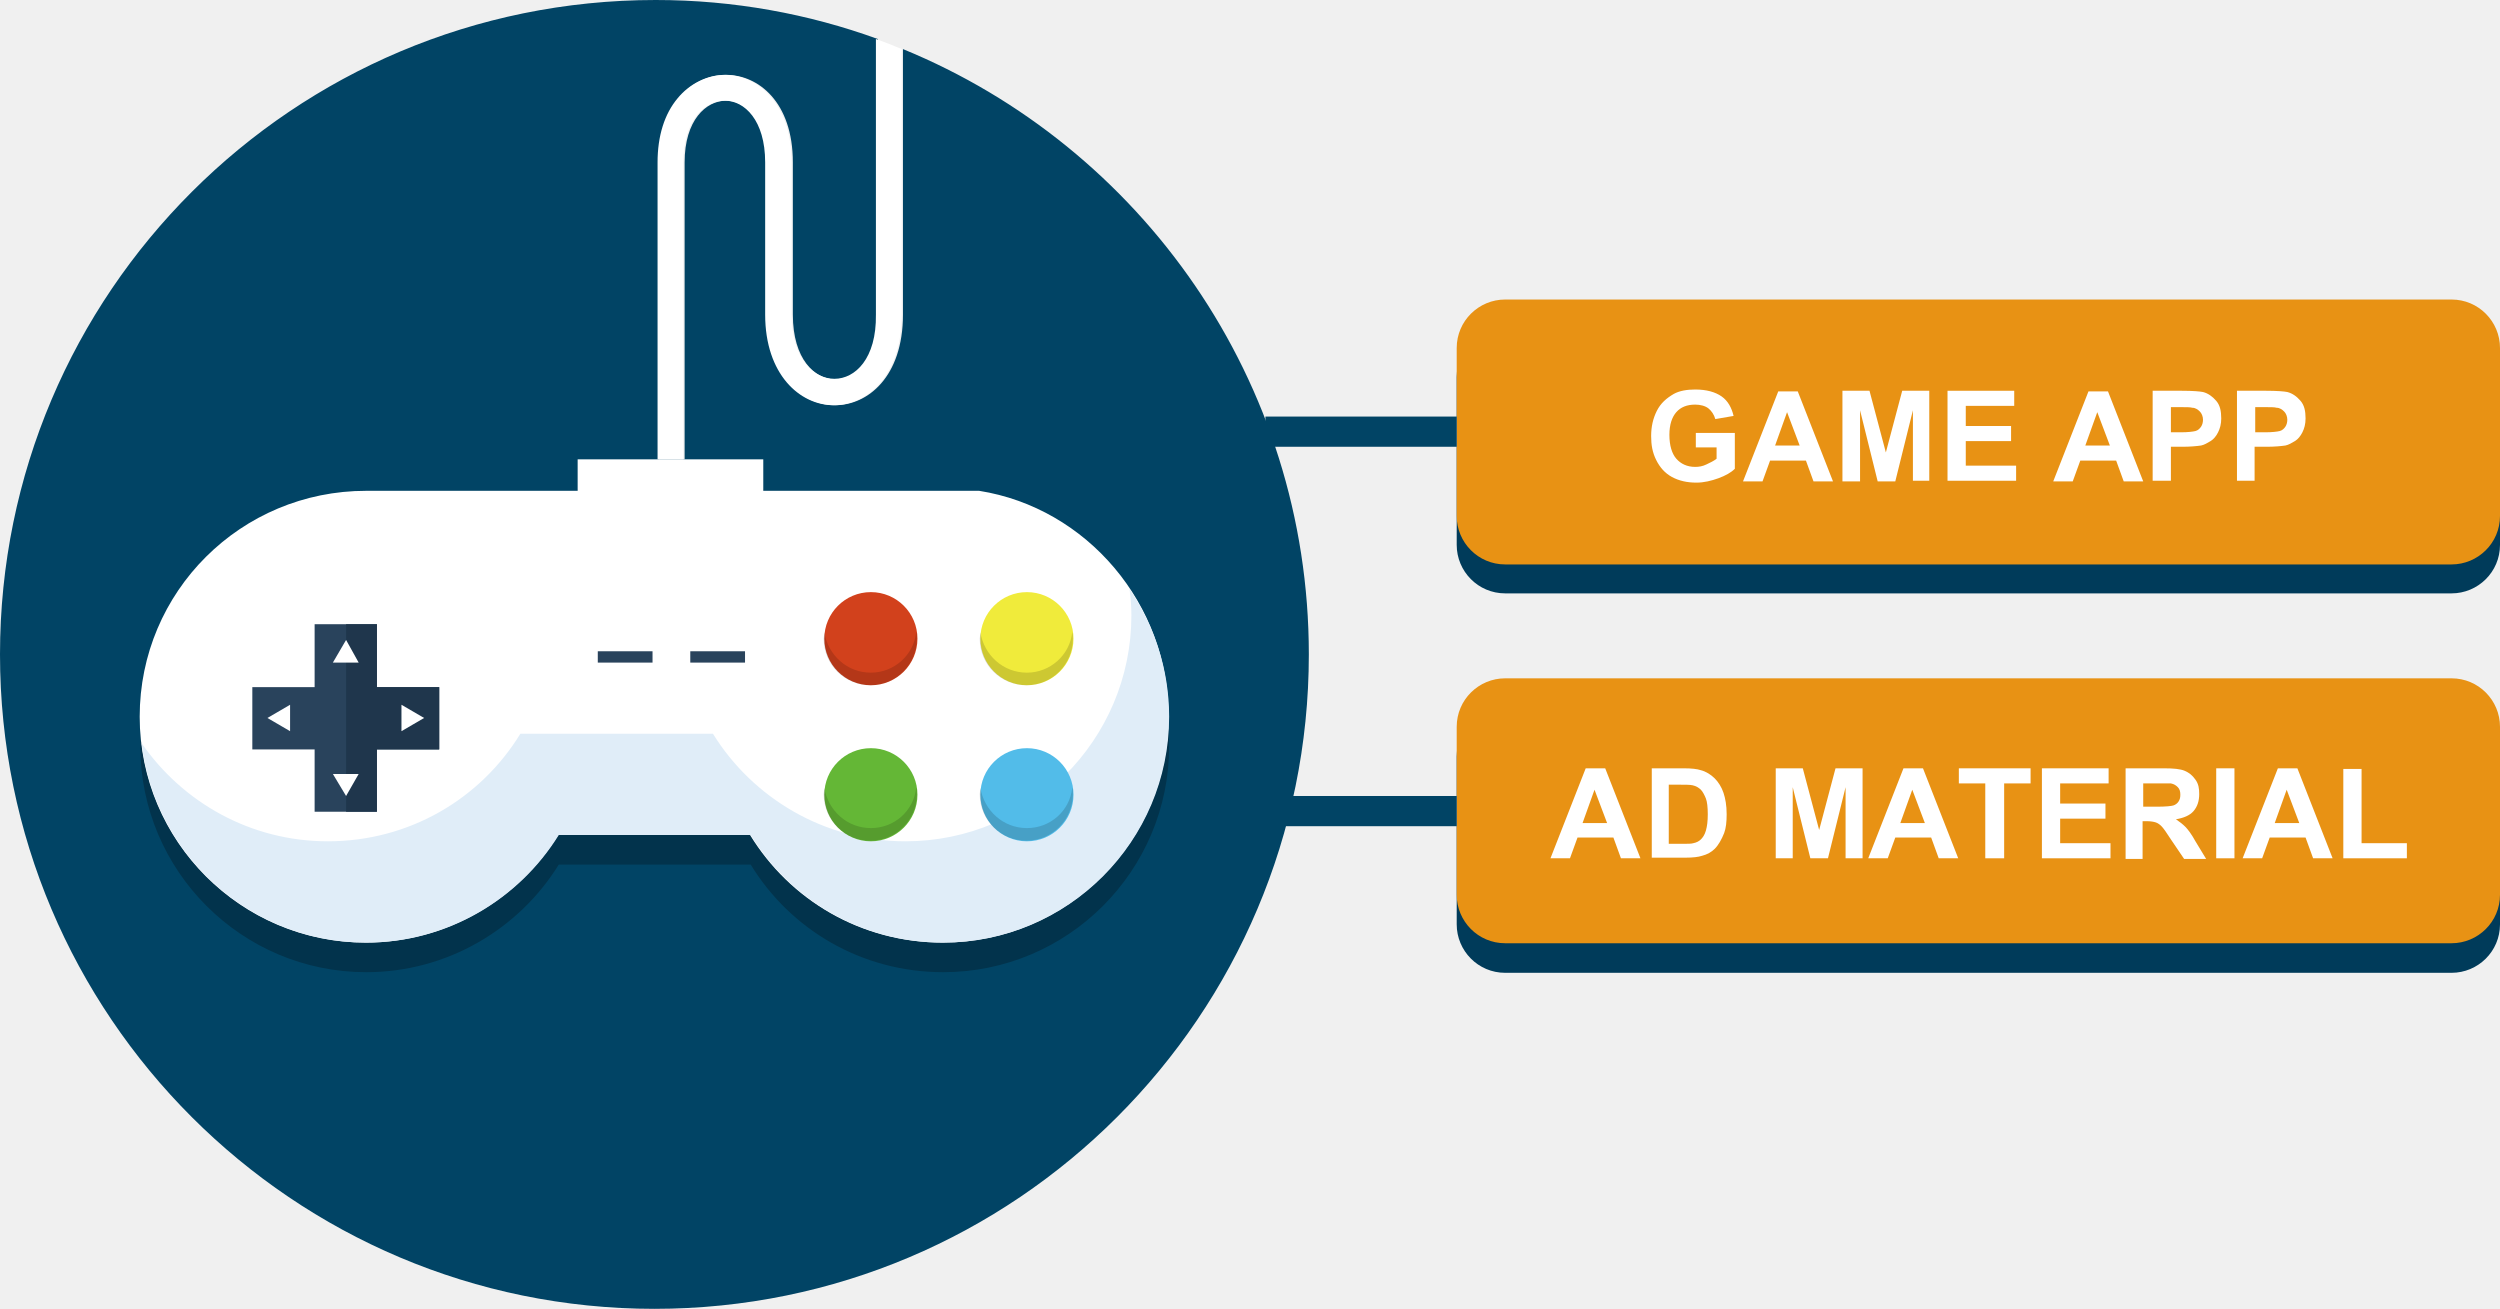
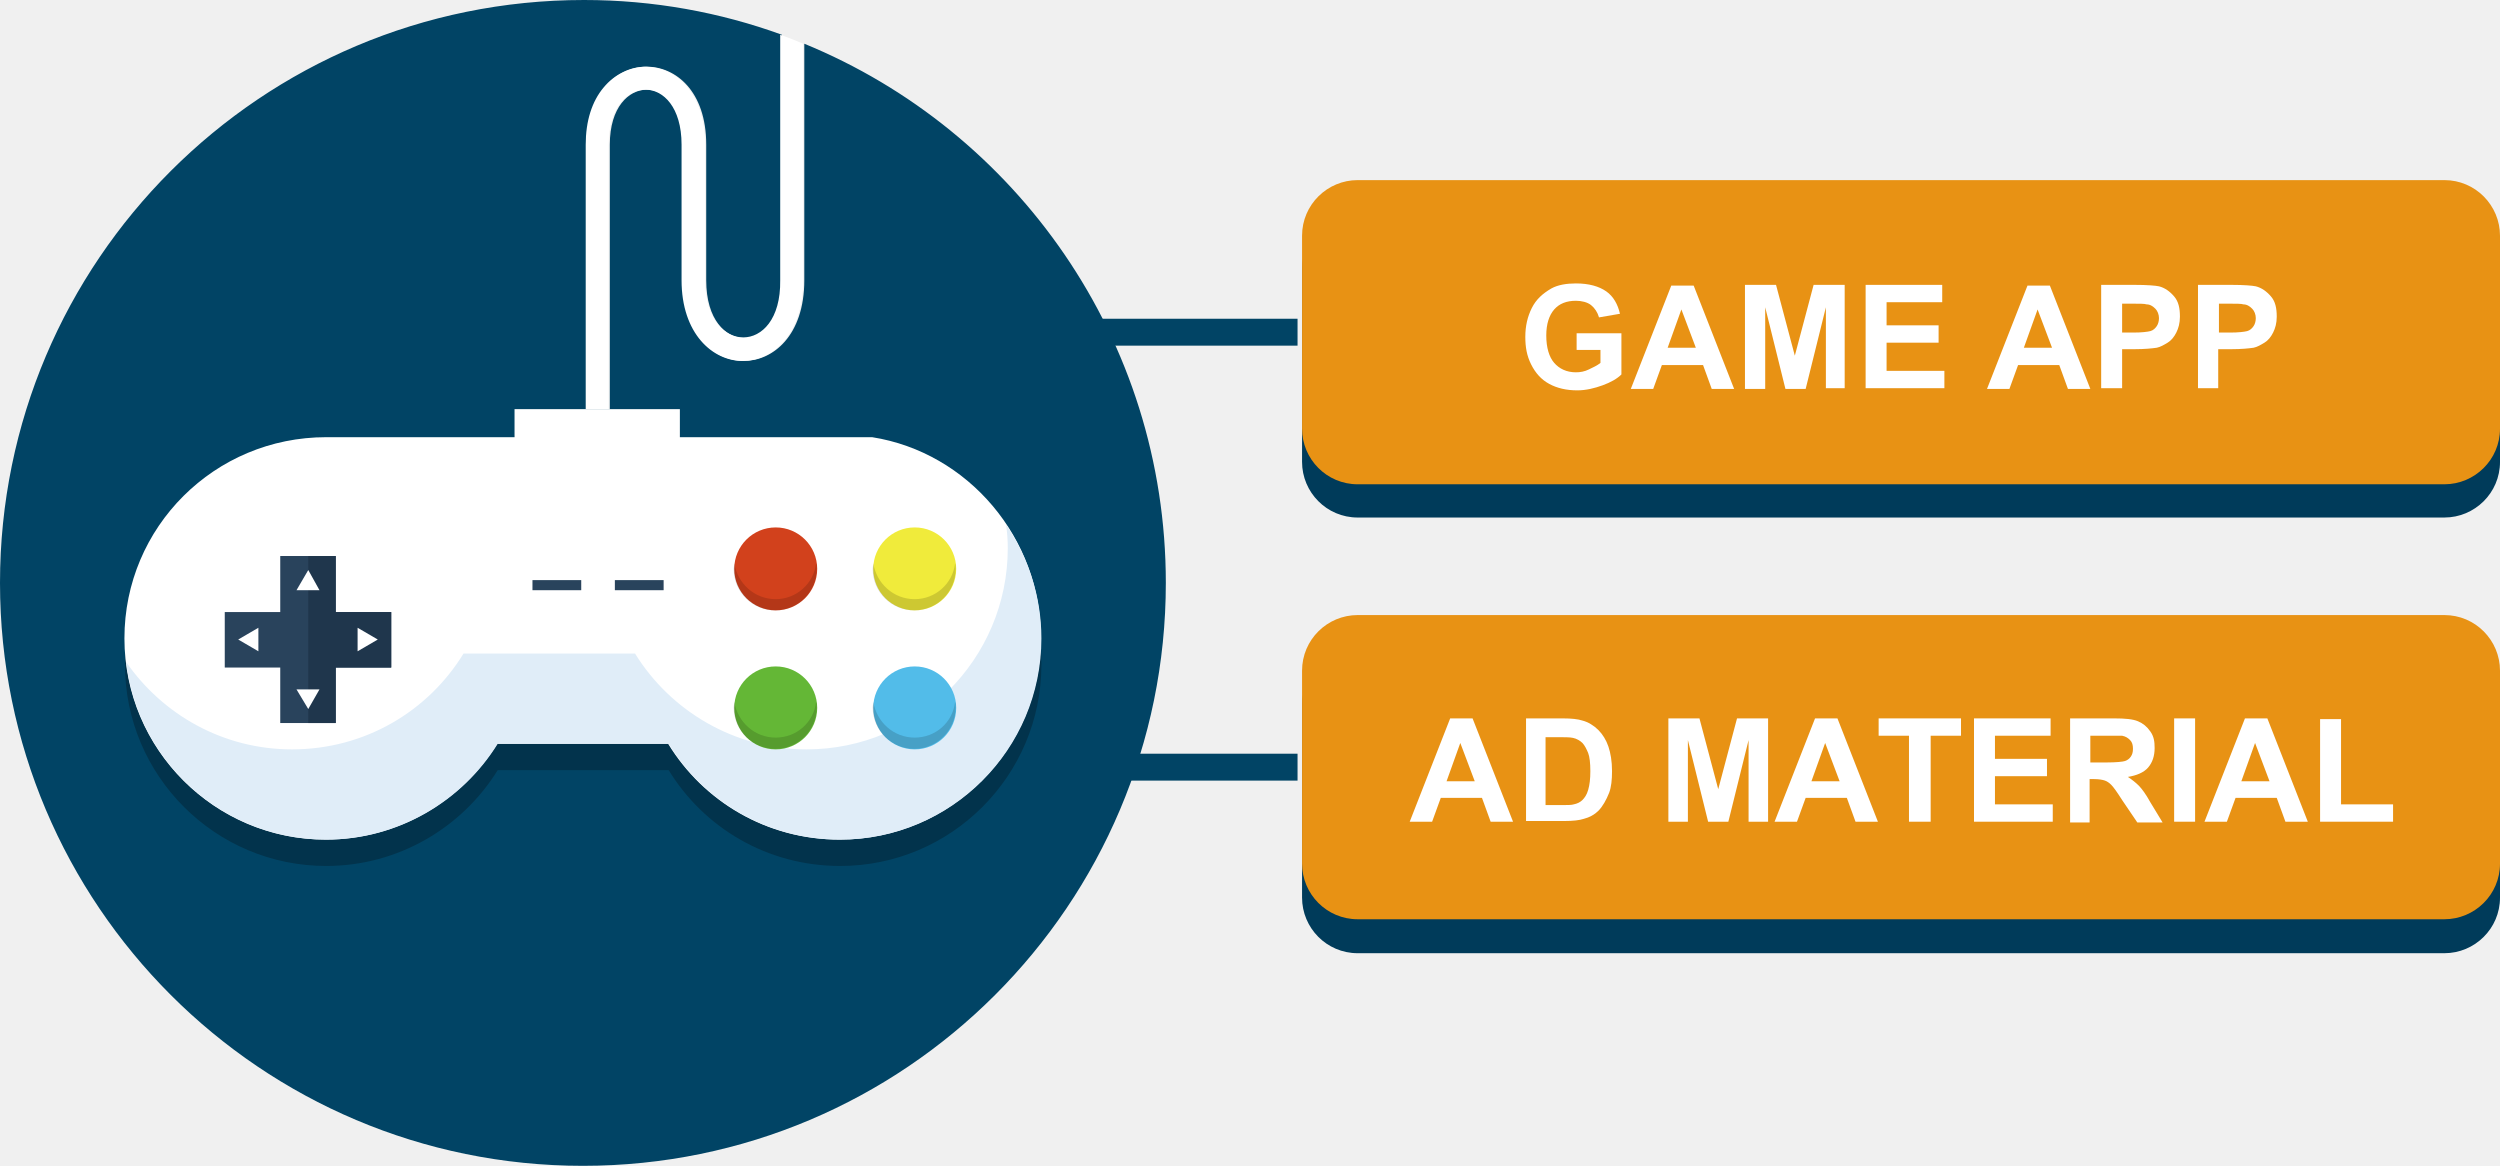
- <svg xmlns="http://www.w3.org/2000/svg" version="1.1" id="圖層_1" x="0px" y="0px" width="397.3px" height="208px" viewBox="0 0 397.3 208" enable-background="new 0 0 397.3 208" xml:space="preserve">
+ <svg xmlns="http://www.w3.org/2000/svg" version="1.1" id="圖層_1" x="0px" y="0px" width="446.035px" height="208px" viewBox="-51.459 -312.641 446.035 208" enable-background="new -51.459 -312.641 446.035 208" xml:space="preserve">
  <g>
-     <path fill="#003B5A" d="M397.3,86.6c0,4.3-3.5,7.7-7.7,7.7H239.2c-4.3,0-7.7-3.5-7.7-7.7V59.9c0-4.3,3.5-7.7,7.7-7.7h150.4   c4.3,0,7.7,3.5,7.7,7.7V86.6z" />
-     <path fill="#E89214" d="M397.3,82c0,4.3-3.5,7.7-7.7,7.7H239.2c-4.3,0-7.7-3.5-7.7-7.7V55.3c0-4.3,3.5-7.7,7.7-7.7h150.4   c4.3,0,7.7,3.5,7.7,7.7V82z" />
-     <path fill="#003B5A" d="M397.3,146.9c0,4.3-3.5,7.7-7.7,7.7H239.2c-4.3,0-7.7-3.5-7.7-7.7v-26.7c0-4.3,3.5-7.7,7.7-7.7h150.4   c4.3,0,7.7,3.5,7.7,7.7V146.9z" />
-     <path fill="#E89214" d="M397.3,142.2c0,4.3-3.5,7.7-7.7,7.7H239.2c-4.3,0-7.7-3.5-7.7-7.7v-26.7c0-4.3,3.5-7.7,7.7-7.7h150.4   c4.3,0,7.7,3.5,7.7,7.7V142.2z" />
+     <path fill="#003B5A" d="M394.577-230.233c0,5.543-4.512,9.926-9.926,9.926H190.772c-5.543,0-9.926-4.512-9.926-9.926v-34.419   c0-5.543,4.512-9.926,9.926-9.926h193.878c5.543,0,9.926,4.512,9.926,9.926V-230.233z" />
+     <path fill="#E89214" d="M394.577-236.163c0,5.543-4.512,9.926-9.926,9.926H190.772c-5.543,0-9.926-4.512-9.926-9.926v-34.419   c0-5.543,4.512-9.926,9.926-9.926h193.878c5.543,0,9.926,4.512,9.926,9.926V-236.163z" />
+     <path fill="#003B5A" d="M394.577-152.501c0,5.543-4.512,9.926-9.926,9.926H190.772c-5.543,0-9.926-4.512-9.926-9.926v-34.419   c0-5.543,4.512-9.926,9.926-9.926h193.878c5.543,0,9.926,4.512,9.926,9.926V-152.501z" />
+     <path fill="#E89214" d="M394.577-158.56c0,5.543-4.512,9.926-9.926,9.926H190.772c-5.543,0-9.926-4.512-9.926-9.926v-34.419   c0-5.543,4.512-9.926,9.926-9.926h193.878c5.543,0,9.926,4.512,9.926,9.926V-158.56z" />
    <g>
-       <path fill="#FFFFFF" d="M269.5,71.2v-2.4h6.2v5.7c-0.6,0.6-1.5,1.1-2.6,1.5s-2.3,0.7-3.5,0.7c-1.5,0-2.8-0.3-3.9-0.9    s-1.9-1.5-2.5-2.7s-0.8-2.4-0.8-3.8c0-1.5,0.3-2.8,0.9-4s1.5-2,2.7-2.7c0.9-0.5,2.1-0.7,3.4-0.7c1.8,0,3.2,0.4,4.2,1.1    s1.6,1.8,1.9,3.1l-2.9,0.5c-0.2-0.7-0.6-1.3-1.1-1.7s-1.3-0.6-2.1-0.6c-1.3,0-2.3,0.4-3,1.2s-1.1,2-1.1,3.6c0,1.7,0.4,3,1.1,3.8    s1.7,1.3,3,1.3c0.6,0,1.2-0.1,1.8-0.4s1.1-0.5,1.6-0.9v-1.8H269.5z" />
-       <path fill="#FFFFFF" d="M291.3,76.5h-3.1l-1.2-3.3h-5.7l-1.2,3.3H277l5.6-14.3h3.1L291.3,76.5z M286,70.8l-2-5.3l-1.9,5.3H286z" />
-       <path fill="#FFFFFF" d="M292.8,76.5V62.1h4.3l2.6,9.8l2.6-9.8h4.3v14.3H304V65.2l-2.8,11.3h-2.8l-2.8-11.3v11.3H292.8z" />
-       <path fill="#FFFFFF" d="M309.5,76.5V62.1h10.6v2.4h-7.7v3.2h7.2v2.4h-7.2v3.9h8v2.4H309.5z" />
-       <path fill="#FFFFFF" d="M340.6,76.5h-3.1l-1.2-3.3h-5.7l-1.2,3.3h-3.1l5.6-14.3h3.1L340.6,76.5z M335.3,70.8l-2-5.3l-1.9,5.3    H335.3z" />
-       <path fill="#FFFFFF" d="M342.1,76.5V62.1h4.6c1.8,0,2.9,0.1,3.4,0.2c0.8,0.2,1.5,0.7,2.1,1.4c0.6,0.7,0.8,1.6,0.8,2.8    c0,0.9-0.2,1.6-0.5,2.2s-0.7,1.1-1.2,1.4s-1,0.6-1.5,0.7c-0.7,0.1-1.7,0.2-3,0.2H345v5.4H342.1z M345,64.6v4.1h1.6    c1.1,0,1.9-0.1,2.3-0.2s0.7-0.4,0.9-0.7s0.3-0.7,0.3-1.1c0-0.5-0.2-1-0.5-1.3s-0.7-0.6-1.2-0.6c-0.3-0.1-1-0.1-2.1-0.1H345z" />
-       <path fill="#FFFFFF" d="M355.5,76.5V62.1h4.6c1.8,0,2.9,0.1,3.4,0.2c0.8,0.2,1.5,0.7,2.1,1.4c0.6,0.7,0.8,1.6,0.8,2.8    c0,0.9-0.2,1.6-0.5,2.2s-0.7,1.1-1.2,1.4s-1,0.6-1.5,0.7c-0.7,0.1-1.7,0.2-3,0.2h-1.9v5.4H355.5z M358.4,64.6v4.1h1.6    c1.1,0,1.9-0.1,2.3-0.2s0.7-0.4,0.9-0.7s0.3-0.7,0.3-1.1c0-0.5-0.2-1-0.5-1.3s-0.7-0.6-1.2-0.6c-0.3-0.1-1-0.1-2.1-0.1H358.4z" />
+       <path fill="#FFFFFF" d="M229.832-250.085v-3.094h7.992v7.348c-0.773,0.773-1.934,1.418-3.352,1.934    c-1.418,0.516-2.965,0.902-4.512,0.902c-1.934,0-3.609-0.387-5.027-1.16s-2.449-1.934-3.223-3.481    c-0.773-1.547-1.031-3.094-1.031-4.899c0-1.934,0.387-3.609,1.16-5.156c0.773-1.547,1.934-2.578,3.481-3.481    c1.16-0.645,2.707-0.902,4.383-0.902c2.32,0,4.125,0.516,5.414,1.418c1.289,0.902,2.063,2.32,2.449,3.996l-3.738,0.645    c-0.258-0.902-0.773-1.676-1.418-2.191c-0.645-0.516-1.676-0.773-2.707-0.773c-1.676,0-2.965,0.516-3.867,1.547    s-1.418,2.578-1.418,4.641c0,2.191,0.516,3.867,1.418,4.899s2.191,1.676,3.867,1.676c0.773,0,1.547-0.129,2.32-0.516    c0.773-0.387,1.418-0.645,2.063-1.16v-2.32h-4.254V-250.085z" />
+       <path fill="#FFFFFF" d="M257.934-243.253h-3.996l-1.547-4.254h-7.348l-1.547,4.254H239.5l7.219-18.434h3.996L257.934-243.253z     M251.102-250.6l-2.578-6.832l-2.449,6.832H251.102z" />
+       <path fill="#FFFFFF" d="M259.867-243.253v-18.563h5.543l3.352,12.633l3.352-12.633h5.543v18.434h-3.352v-14.438l-3.609,14.567    h-3.609l-3.609-14.567v14.567H259.867z" />
+       <path fill="#FFFFFF" d="M281.395-243.253v-18.563h13.664v3.094h-9.926v4.125h9.281v3.094h-9.281v5.027h10.313v3.094h-14.051    V-243.253z" />
+       <path fill="#FFFFFF" d="M321.486-243.253h-3.996l-1.547-4.254h-7.348l-1.547,4.254h-3.996l7.219-18.434h3.996L321.486-243.253z     M314.653-250.6l-2.578-6.832l-2.449,6.832H314.653z" />
+       <path fill="#FFFFFF" d="M323.419-243.253v-18.563h5.93c2.32,0,3.738,0.129,4.383,0.258c1.031,0.258,1.934,0.902,2.707,1.805    c0.773,0.902,1.031,2.063,1.031,3.609c0,1.16-0.258,2.063-0.645,2.836c-0.387,0.773-0.902,1.418-1.547,1.805    c-0.645,0.387-1.289,0.773-1.934,0.902c-0.902,0.129-2.191,0.258-3.867,0.258h-2.32v6.961h-3.738V-243.253z M327.157-258.593    v5.285h2.063c1.418,0,2.449-0.129,2.965-0.258s0.902-0.516,1.16-0.902c0.258-0.387,0.387-0.902,0.387-1.418    c0-0.645-0.258-1.289-0.645-1.676c-0.387-0.387-0.902-0.773-1.547-0.773c-0.387-0.129-1.289-0.129-2.707-0.129h-1.676V-258.593z" />
+       <path fill="#FFFFFF" d="M340.693-243.253v-18.563h5.93c2.32,0,3.738,0.129,4.383,0.258c1.031,0.258,1.934,0.902,2.707,1.805    c0.773,0.902,1.031,2.063,1.031,3.609c0,1.16-0.258,2.063-0.645,2.836c-0.387,0.773-0.902,1.418-1.547,1.805    c-0.645,0.387-1.289,0.773-1.934,0.902c-0.902,0.129-2.191,0.258-3.867,0.258h-2.449v6.961h-3.609V-243.253z M344.431-258.593    v5.285h2.063c1.418,0,2.449-0.129,2.965-0.258s0.902-0.516,1.16-0.902c0.258-0.387,0.387-0.902,0.387-1.418    c0-0.645-0.258-1.289-0.645-1.676c-0.387-0.387-0.902-0.773-1.547-0.773c-0.387-0.129-1.289-0.129-2.707-0.129h-1.676V-258.593z" />
    </g>
    <g>
-       <path fill="#FFFFFF" d="M260.7,136.4h-3.1l-1.2-3.3h-5.7l-1.2,3.3h-3.1l5.6-14.3h3.1L260.7,136.4z M255.4,130.8l-2-5.3l-1.9,5.3    H255.4z" />
-       <path fill="#FFFFFF" d="M311.2,136.4h-3.1l-1.2-3.3h-5.7l-1.2,3.3h-3.1l5.6-14.3h3.1L311.2,136.4z M305.9,130.8l-2-5.3l-1.9,5.3    H305.9z" />
-       <path fill="#FFFFFF" d="M262.3,122.1h5.3c1.2,0,2.1,0.1,2.7,0.3c0.8,0.2,1.6,0.7,2.2,1.3s1.1,1.4,1.4,2.3s0.5,2,0.5,3.4    c0,1.2-0.1,2.2-0.4,3c-0.4,1-0.9,1.9-1.5,2.5c-0.5,0.5-1.2,0.9-2,1.1c-0.6,0.2-1.5,0.3-2.6,0.3h-5.4V122.1z M265.2,124.6v9.5h2.2    c0.8,0,1.4,0,1.7-0.1c0.5-0.1,0.9-0.3,1.2-0.6s0.6-0.7,0.8-1.4s0.3-1.5,0.3-2.6s-0.1-2-0.3-2.5s-0.5-1.1-0.8-1.4s-0.8-0.6-1.3-0.7    c-0.4-0.1-1.2-0.1-2.4-0.1H265.2z" />
-       <path fill="#FFFFFF" d="M282.2,136.4v-14.3h4.3l2.6,9.8l2.6-9.8h4.3v14.3h-2.7v-11.3l-2.8,11.3h-2.8l-2.8-11.3v11.3H282.2z" />
-       <path fill="#FFFFFF" d="M315.5,136.4v-11.9h-4.2v-2.4h11.4v2.4h-4.2v11.9H315.5z" />
-       <path fill="#FFFFFF" d="M324.5,136.4v-14.3h10.6v2.4h-7.7v3.2h7.2v2.4h-7.2v3.9h8v2.4H324.5z" />
-       <path fill="#FFFFFF" d="M337.8,136.4v-14.3h6.1c1.5,0,2.6,0.1,3.3,0.4s1.2,0.7,1.7,1.4s0.6,1.4,0.6,2.3c0,1.1-0.3,2-0.9,2.7    s-1.6,1.1-2.8,1.3c0.6,0.4,1.1,0.8,1.5,1.2s1,1.2,1.6,2.3l1.7,2.8h-3.5l-2.1-3.1c-0.7-1.1-1.2-1.8-1.5-2.1s-0.6-0.5-0.9-0.6    s-0.8-0.2-1.5-0.2h-0.6v6H337.8z M340.7,128.2h2.1c1.4,0,2.3-0.1,2.6-0.2s0.6-0.3,0.8-0.6s0.3-0.6,0.3-1.1c0-0.5-0.1-0.9-0.4-1.2    s-0.6-0.5-1.1-0.6c-0.2,0-0.9,0-2.1,0h-2.3V128.2z" />
-       <path fill="#FFFFFF" d="M352.2,136.4v-14.3h2.9v14.3H352.2z" />
-       <path fill="#FFFFFF" d="M370.7,136.4h-3.1l-1.2-3.3h-5.7l-1.2,3.3h-3.1l5.6-14.3h3.1L370.7,136.4z M365.4,130.8l-2-5.3l-1.9,5.3    H365.4z" />
-       <path fill="#FFFFFF" d="M372.4,136.4v-14.2h2.9V134h7.2v2.4H372.4z" />
+       <path fill="#FFFFFF" d="M218.488-166.037h-3.996l-1.547-4.254h-7.348l-1.547,4.254h-3.996l7.219-18.434h3.996L218.488-166.037z     M211.656-173.255l-2.578-6.832l-2.449,6.832H211.656z" />
+       <path fill="#FFFFFF" d="M283.586-166.037h-3.996l-1.547-4.254h-7.348l-1.547,4.254h-3.996l7.219-18.434h3.996L283.586-166.037z     M276.754-173.255l-2.578-6.832l-2.449,6.832H276.754z" />
+       <path fill="#FFFFFF" d="M220.55-184.47h6.832c1.547,0,2.707,0.129,3.481,0.387c1.031,0.258,2.063,0.902,2.836,1.676    c0.773,0.773,1.418,1.805,1.805,2.965c0.387,1.16,0.645,2.578,0.645,4.383c0,1.547-0.129,2.836-0.516,3.867    c-0.516,1.289-1.16,2.449-1.934,3.223c-0.645,0.645-1.547,1.16-2.578,1.418c-0.773,0.258-1.934,0.387-3.352,0.387h-6.961v-18.305    H220.55z M224.289-181.248v12.246h2.836c1.031,0,1.805,0,2.191-0.129c0.645-0.129,1.16-0.387,1.547-0.773    c0.387-0.387,0.773-0.902,1.031-1.805c0.258-0.902,0.387-1.934,0.387-3.352s-0.129-2.578-0.387-3.223    c-0.258-0.645-0.645-1.418-1.031-1.805c-0.387-0.387-1.031-0.773-1.676-0.902c-0.516-0.129-1.547-0.129-3.094-0.129h-1.805    V-181.248z" />
+       <path fill="#FFFFFF" d="M246.203-166.037v-18.434h5.543l3.352,12.633l3.352-12.633h5.543v18.434h-3.481v-14.567l-3.609,14.567    h-3.609l-3.609-14.567v14.567H246.203z" />
+       <path fill="#FFFFFF" d="M289.13-166.037v-15.34h-5.414v-3.094h14.696v3.094h-5.414v15.34H289.13z" />
+       <path fill="#FFFFFF" d="M300.731-166.037v-18.434h13.664v3.094h-9.926v4.125h9.281v3.094h-9.281v5.027h10.313v3.094    L300.731-166.037L300.731-166.037z" />
+       <path fill="#FFFFFF" d="M317.876-166.037v-18.434h7.863c1.934,0,3.352,0.129,4.254,0.516c0.902,0.387,1.547,0.902,2.191,1.805    c0.645,0.902,0.773,1.805,0.773,2.965c0,1.418-0.387,2.578-1.16,3.481c-0.773,0.902-2.063,1.418-3.609,1.676    c0.773,0.516,1.418,1.031,1.934,1.547s1.289,1.547,2.063,2.965l2.191,3.609h-4.512l-2.707-3.996    c-0.902-1.418-1.547-2.32-1.934-2.707c-0.387-0.387-0.773-0.645-1.16-0.773c-0.387-0.129-1.031-0.258-1.934-0.258h-0.773v7.734    h-3.481V-166.037z M321.614-176.607h2.707c1.805,0,2.965-0.129,3.352-0.258c0.387-0.129,0.773-0.387,1.031-0.773    c0.258-0.387,0.387-0.773,0.387-1.418c0-0.645-0.129-1.16-0.516-1.547s-0.773-0.645-1.418-0.773c-0.258,0-1.16,0-2.707,0h-2.965    v4.77H321.614z" />
+       <path fill="#FFFFFF" d="M336.439-166.037v-18.434h3.738v18.434H336.439z" />
+       <path fill="#FFFFFF" d="M360.287-166.037h-3.996l-1.547-4.254h-7.348l-1.547,4.254h-3.996l7.219-18.434h3.996L360.287-166.037z     M353.455-173.255l-2.578-6.832l-2.449,6.832H353.455z" />
+       <path fill="#FFFFFF" d="M362.478-166.037v-18.305h3.738v15.211h9.281v3.094H362.478z" />
    </g>
-     <rect x="201.1" y="66.2" fill-rule="evenodd" clip-rule="evenodd" fill="#014465" width="30.4" height="4.8" />
-     <rect x="201.1" y="126.5" fill-rule="evenodd" clip-rule="evenodd" fill="#014465" width="30.4" height="4.8" />
+     <rect x="134.341" y="-255.772" fill="#014465" width="45.7" height="4.8" />
+     <rect x="140.358" y="-178.169" fill="#014465" width="39.683" height="4.8" />
    <g>
      <g>
-         <path fill="#014465" d="M143.5,7.8v42.2c0,9.9-5.6,14.4-10.8,14.4c-5.4,0-10.9-4.9-10.9-14.4V25.8c0-6.7-3.3-9.8-6.4-9.8     c-3.2,0-6.6,3.1-6.6,9.8V73h-4.1V25.8c0-4.1,1.1-7.6,3.2-10.2c1.9-2.4,4.7-3.7,7.5-3.7c5.1,0,10.6,4.3,10.6,13.9v24.2     c0,7.1,3.5,10.3,6.8,10.3c3.2,0,6.7-3.2,6.7-10.3V6.2c-11-4-22.9-6.2-35.3-6.2C46.6,0,0,46.6,0,104c0,57.4,46.6,104,104,104     c57.4,0,104-46.6,104-104C208,60.5,181.3,23.3,143.5,7.8z" />
-         <path fill="#FFFFFF" d="M132.6,60.2c-3.3,0-6.8-3.2-6.8-10.3V25.8c0-9.5-5.5-13.9-10.6-13.9c-2.8,0-5.6,1.4-7.5,3.7     c-2.1,2.5-3.2,6-3.2,10.2V73h4.1V25.8c0-6.7,3.4-9.8,6.6-9.8c3.1,0,6.4,3.1,6.4,9.8v24.2c0,9.5,5.5,14.4,10.9,14.4     c5.2,0,10.8-4.5,10.8-14.4V7.8c-1.4-0.6-2.7-1.1-4.1-1.6v43.8C139.3,57,135.9,60.2,132.6,60.2z" />
+         <path fill="#014465" d="M92.041-304.841v42.2c0,9.9-5.6,14.4-10.8,14.4c-5.4,0-10.9-4.9-10.9-14.4v-24.2c0-6.7-3.3-9.8-6.4-9.8     c-3.2,0-6.6,3.1-6.6,9.8v47.2h-4.1v-47.2c0-4.1,1.1-7.6,3.2-10.2c1.9-2.4,4.7-3.7,7.5-3.7c5.1,0,10.6,4.3,10.6,13.9v24.2     c0,7.1,3.5,10.3,6.8,10.3c3.2,0,6.7-3.2,6.7-10.3v-43.8c-11-4-22.9-6.2-35.3-6.2c-57.6,0-104.2,46.6-104.2,104s46.6,104,104,104     s104-46.6,104-104C156.541-252.141,129.841-289.341,92.041-304.841z" />
+         <path fill="#FFFFFF" d="M81.141-252.441c-3.3,0-6.8-3.2-6.8-10.3v-24.1c0-9.5-5.5-13.9-10.6-13.9c-2.8,0-5.6,1.4-7.5,3.7     c-2.1,2.5-3.2,6-3.2,10.2v47.2h4.1v-47.2c0-6.7,3.4-9.8,6.6-9.8c3.1,0,6.4,3.1,6.4,9.8v24.2c0,9.5,5.5,14.4,10.9,14.4     c5.2,0,10.8-4.5,10.8-14.4v-42.2c-1.4-0.6-2.7-1.1-4.1-1.6v43.8C87.841-255.641,84.441-252.441,81.141-252.441z" />
      </g>
-       <path opacity="0.25" fill="#040000" d="M155.6,82.7L155.6,82.7h-5.4c-0.1,0-0.3,0-0.4,0c-0.1,0-0.3,0-0.4,0h-28.1v-5H91.8v5H59v0    c-0.3,0-0.6,0-0.8,0c-19.8,0-35.9,16.1-35.9,35.9c0,19.8,16.1,35.9,35.9,35.9c12.9,0,24.3-6.9,30.6-17.1h30.5    c6.3,10.3,17.6,17.1,30.6,17.1c19.8,0,35.9-16.1,35.9-35.9C185.8,100.8,172.7,85.5,155.6,82.7z" />
-       <path fill="#FFFFFF" d="M155.6,78L155.6,78h-5.4c-0.1,0-0.3,0-0.4,0c-0.1,0-0.3,0-0.4,0h-28.1v-5H91.8v5H59v0c-0.3,0-0.6,0-0.8,0    C38.3,78,22.2,94,22.2,113.9c0,19.8,16.1,35.9,35.9,35.9c12.9,0,24.3-6.9,30.6-17.1h30.5c6.3,10.3,17.6,17.1,30.6,17.1    c19.8,0,35.9-16.1,35.9-35.9C185.8,96,172.7,80.7,155.6,78z" />
-       <path fill="#E0EDF8" d="M179.5,93.6c0.2,1.4,0.3,2.8,0.3,4.2c0,19.8-16.1,35.9-35.9,35.9c-12.9,0-24.3-6.9-30.6-17.1H82.7    c-6.3,10.3-17.6,17.1-30.6,17.1c-12.3,0-23.1-6.2-29.6-15.6c2.1,17.8,17.3,31.7,35.7,31.7c12.9,0,24.3-6.9,30.6-17.1h30.5    c6.3,10.3,17.6,17.1,30.6,17.1c19.8,0,35.9-16.1,35.9-35.9C185.8,106.3,183.4,99.4,179.5,93.6z" />
+       <path opacity="0.25" fill="#040000" enable-background="new    " d="M104.141-229.941L104.141-229.941h-5.4c-0.1,0-0.3,0-0.4,0    c-0.1,0-0.3,0-0.4,0h-28.1v-5h-29.5v5h-32.8l0,0c-0.3,0-0.6,0-0.8,0c-19.8,0-35.9,16.1-35.9,35.9s16.1,35.9,35.9,35.9    c12.9,0,24.3-6.9,30.6-17.1h30.5c6.3,10.3,17.6,17.1,30.6,17.1c19.8,0,35.9-16.1,35.9-35.9    C134.341-211.841,121.241-227.141,104.141-229.941z" />
+       <path fill="#FFFFFF" d="M104.141-234.641L104.141-234.641h-5.4c-0.1,0-0.3,0-0.4,0c-0.1,0-0.3,0-0.4,0h-28.1v-5h-29.5v5h-32.8l0,0    c-0.3,0-0.6,0-0.8,0c-19.9,0-36,16-36,35.9c0,19.8,16.1,35.9,35.9,35.9c12.9,0,24.3-6.9,30.6-17.1h30.5    c6.3,10.3,17.6,17.1,30.6,17.1c19.8,0,35.9-16.1,35.9-35.9C134.341-216.641,121.241-231.941,104.141-234.641z" />
+       <path fill="#E0EDF8" d="M128.041-219.041c0.2,1.4,0.3,2.8,0.3,4.2c0,19.8-16.1,35.9-35.9,35.9c-12.9,0-24.3-6.9-30.6-17.1h-30.6    c-6.3,10.3-17.6,17.1-30.6,17.1c-12.3,0-23.1-6.2-29.6-15.6c2.1,17.8,17.3,31.7,35.7,31.7c12.9,0,24.3-6.9,30.6-17.1h30.5    c6.3,10.3,17.6,17.1,30.6,17.1c19.8,0,35.9-16.1,35.9-35.9C134.341-206.341,131.941-213.241,128.041-219.041z" />
      <g>
-         <circle fill="#D2411C" cx="138.4" cy="101.5" r="7.4" />
-         <path opacity="0.15" fill="#040000" d="M138.4,106.9c-3.8,0-6.8-2.8-7.4-6.4c0,0.3-0.1,0.7-0.1,1c0,4.1,3.3,7.4,7.4,7.4     c4.1,0,7.4-3.3,7.4-7.4c0-0.4,0-0.7-0.1-1C145.2,104.1,142.1,106.9,138.4,106.9z" />
+         <circle fill="#D2411C" cx="86.941" cy="-211.141" r="7.4" />
+         <path opacity="0.15" fill="#040000" enable-background="new    " d="M86.941-205.741c-3.8,0-6.8-2.8-7.4-6.4c0,0.3-0.1,0.7-0.1,1     c0,4.1,3.3,7.4,7.4,7.4c4.1,0,7.4-3.3,7.4-7.4c0-0.4,0-0.7-0.1-1C93.741-208.541,90.641-205.741,86.941-205.741z" />
      </g>
      <g>
-         <circle fill="#F0EB3B" cx="163.2" cy="101.5" r="7.4" />
-         <path opacity="0.15" fill="#040000" d="M163.2,106.9c-3.8,0-6.8-2.8-7.4-6.4c0,0.3-0.1,0.7-0.1,1c0,4.1,3.3,7.4,7.4,7.4     c4.1,0,7.4-3.3,7.4-7.4c0-0.4,0-0.7-0.1-1C170,104.1,166.9,106.9,163.2,106.9z" />
+         <circle fill="#F0EB3B" cx="111.741" cy="-211.141" r="7.4" />
+         <path opacity="0.15" fill="#040000" enable-background="new    " d="M111.741-205.741c-3.8,0-6.8-2.8-7.4-6.4     c0,0.3-0.1,0.7-0.1,1c0,4.1,3.3,7.4,7.4,7.4c4.1,0,7.4-3.3,7.4-7.4c0-0.4,0-0.7-0.1-1     C118.541-208.541,115.441-205.741,111.741-205.741z" />
      </g>
      <g>
-         <circle fill="#64B736" cx="138.4" cy="126.3" r="7.4" />
-         <path opacity="0.15" fill="#040000" d="M138.4,131.6c-3.8,0-6.8-2.8-7.4-6.4c0,0.3-0.1,0.7-0.1,1c0,4.1,3.3,7.4,7.4,7.4     c4.1,0,7.4-3.3,7.4-7.4c0-0.4,0-0.7-0.1-1C145.2,128.9,142.1,131.6,138.4,131.6z" />
+         <circle fill="#64B736" cx="86.941" cy="-186.341" r="7.4" />
+         <path opacity="0.15" fill="#040000" enable-background="new    " d="M86.941-181.041c-3.8,0-6.8-2.8-7.4-6.4c0,0.3-0.1,0.7-0.1,1     c0,4.1,3.3,7.4,7.4,7.4c4.1,0,7.4-3.3,7.4-7.4c0-0.4,0-0.7-0.1-1C93.741-183.741,90.641-181.041,86.941-181.041z" />
      </g>
      <g>
-         <circle fill="#52BCE9" cx="163.2" cy="126.3" r="7.4" />
-         <path opacity="0.15" fill="#040000" d="M163.2,131.6c-3.8,0-6.8-2.8-7.4-6.4c0,0.3-0.1,0.7-0.1,1c0,4.1,3.3,7.4,7.4,7.4     c4.1,0,7.4-3.3,7.4-7.4c0-0.4,0-0.7-0.1-1C170,128.9,166.9,131.6,163.2,131.6z" />
+         <circle fill="#52BCE9" cx="111.741" cy="-186.341" r="7.4" />
+         <path opacity="0.15" fill="#040000" enable-background="new    " d="M111.741-181.041c-3.8,0-6.8-2.8-7.4-6.4     c0,0.3-0.1,0.7-0.1,1c0,4.1,3.3,7.4,7.4,7.4c4.1,0,7.4-3.3,7.4-7.4c0-0.4,0-0.7-0.1-1     C118.541-183.741,115.441-181.041,111.741-181.041z" />
      </g>
      <g>
        <g>
-           <polygon fill="#29435C" points="69.8,109.2 59.9,109.2 59.9,99.2 50,99.2 50,109.2 40.1,109.2 40.1,119.1 50,119.1 50,129       59.9,129 59.9,119.1 69.8,119.1     " />
-           <polygon fill="#1F364C" points="59.9,129 59.9,119.1 69.8,119.1 69.8,109.2 59.9,109.2 59.9,99.2 55,99.2 55,129     " />
+           <polygon fill="#29435C" points="18.341,-203.441 8.441,-203.441 8.441,-213.441 -1.459,-213.441 -1.459,-203.441       -11.359,-203.441 -11.359,-193.541 -1.459,-193.541 -1.459,-183.641 8.441,-183.641 8.441,-193.541 18.341,-193.541     " />
+           <polygon fill="#1F364C" points="8.441,-183.641 8.441,-193.541 18.341,-193.541 18.341,-203.441 8.441,-203.441 8.441,-213.441       3.541,-213.441 3.541,-183.641     " />
        </g>
        <g>
-           <polygon fill="#FFFFFF" points="52.9,105.3 55,101.7 57,105.3     " />
-           <polygon fill="#FFFFFF" points="57,123 55,126.5 52.9,123     " />
-           <polygon fill="#FFFFFF" points="63.8,112 67.4,114.1 63.8,116.2     " />
-           <polygon fill="#FFFFFF" points="46.1,116.2 42.5,114.1 46.1,112     " />
+           <polygon fill="#FFFFFF" points="1.441,-207.341 3.541,-210.941 5.541,-207.341     " />
+           <polygon fill="#FFFFFF" points="5.541,-189.641 3.541,-186.141 1.441,-189.641     " />
+           <polygon fill="#FFFFFF" points="12.341,-200.641 15.941,-198.541 12.341,-196.441     " />
+           <polygon fill="#FFFFFF" points="-5.359,-196.441 -8.959,-198.541 -5.359,-200.641     " />
        </g>
      </g>
-       <rect x="95" y="103.5" fill="#29435C" width="8.7" height="1.8" />
-       <rect x="109.7" y="103.5" fill="#29435C" width="8.7" height="1.8" />
+       <rect x="43.541" y="-209.141" fill="#29435C" width="8.7" height="1.8" />
+       <rect x="58.241" y="-209.141" fill="#29435C" width="8.7" height="1.8" />
    </g>
  </g>
</svg>
